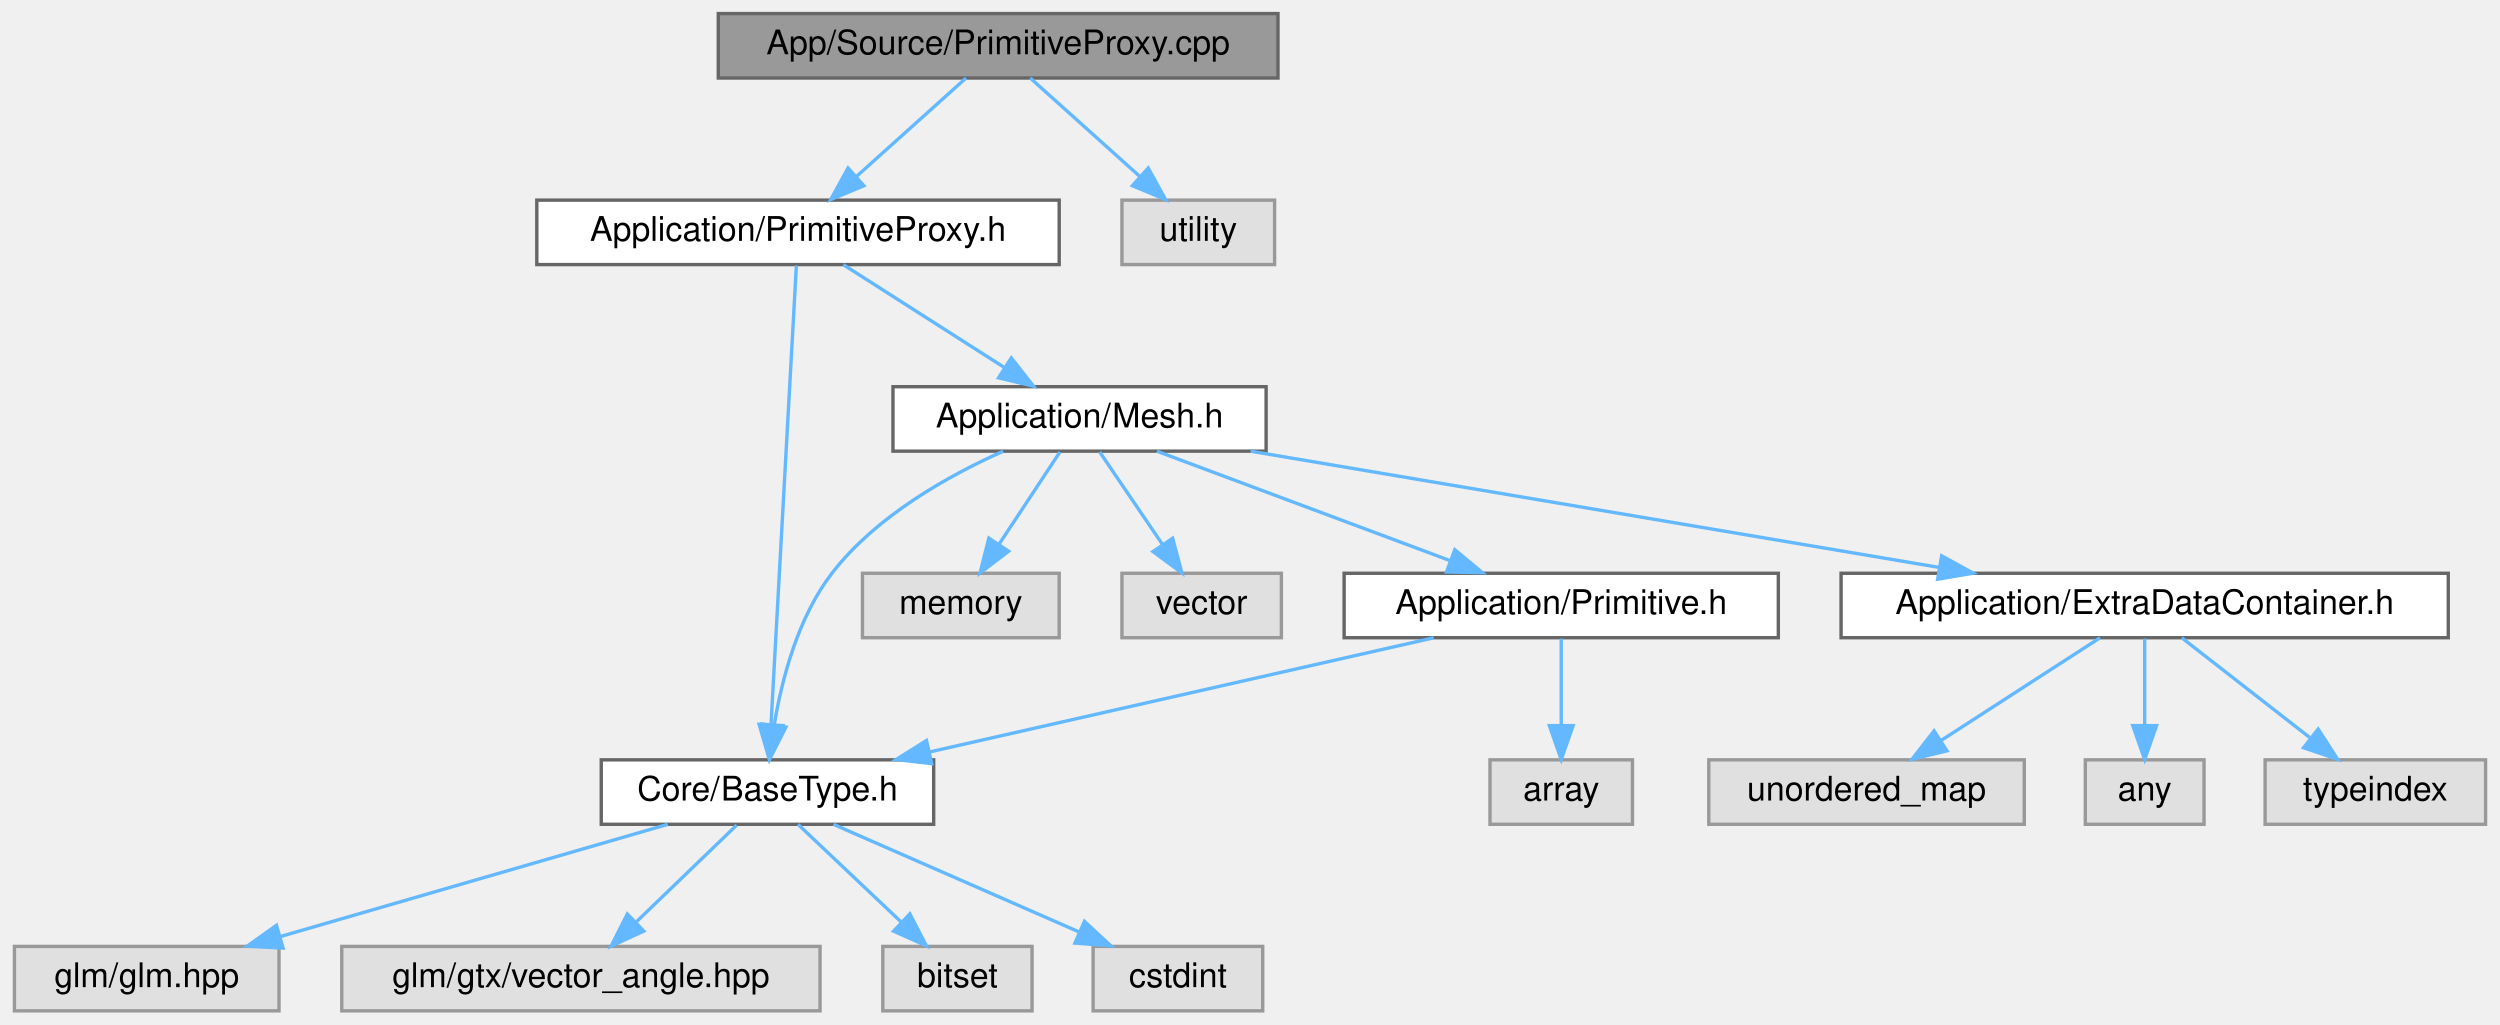
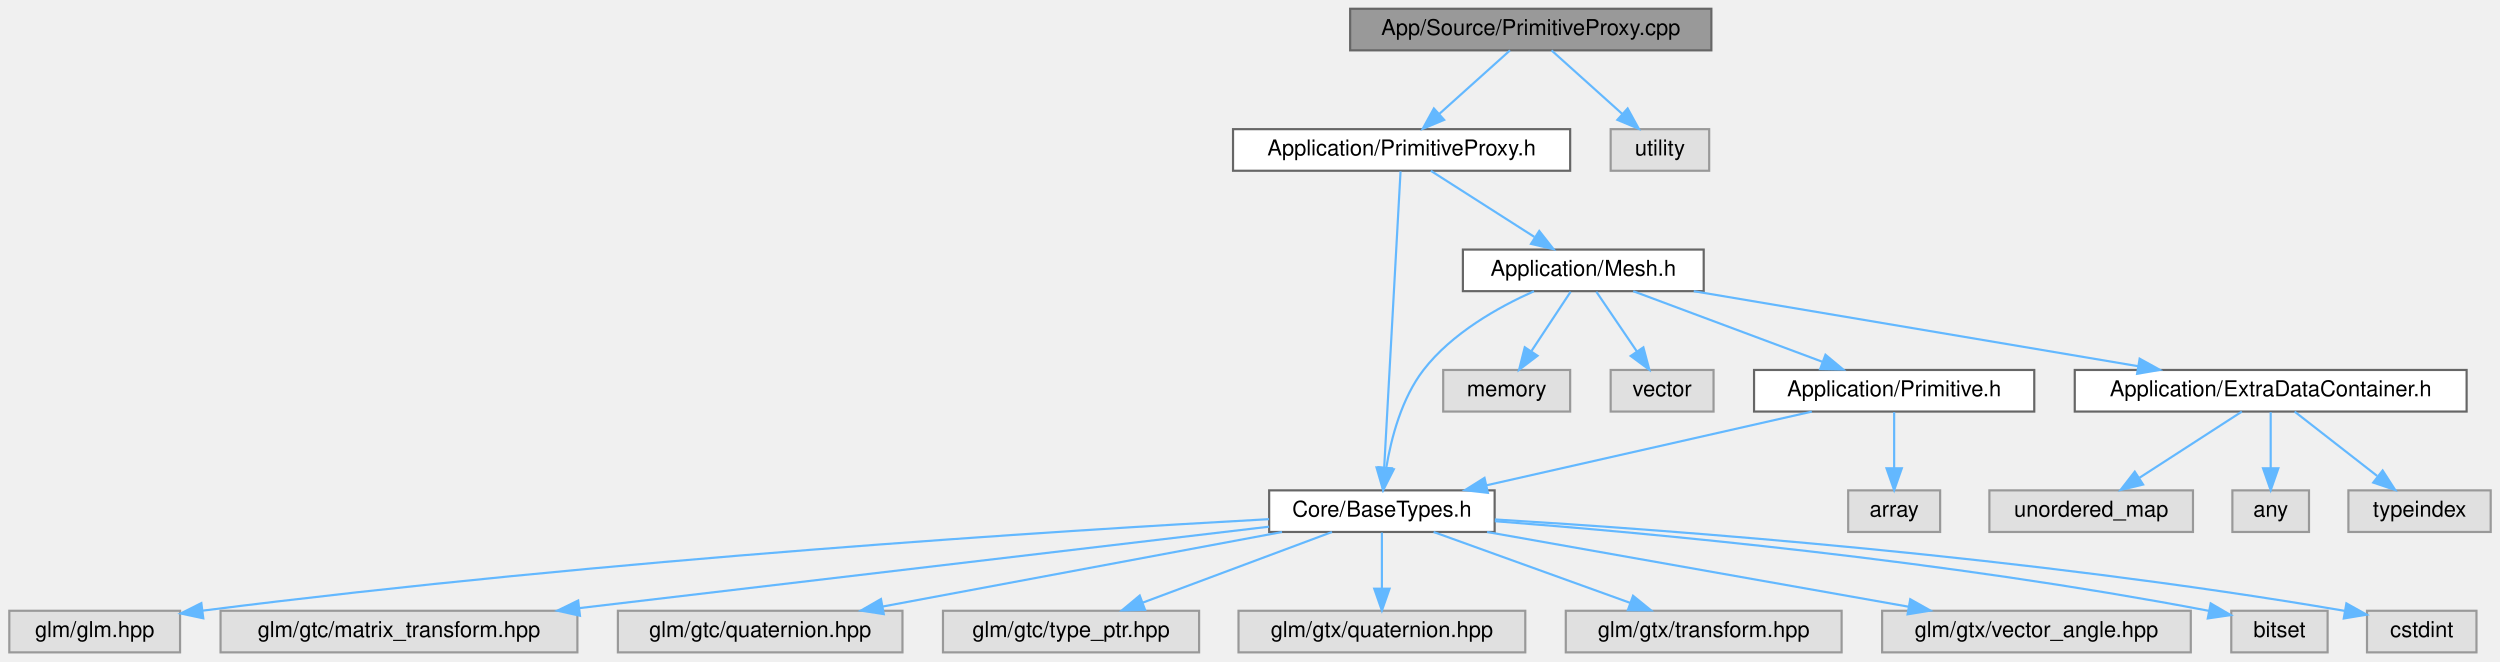
- <svg xmlns="http://www.w3.org/2000/svg" xmlns:xlink="http://www.w3.org/1999/xlink" width="737pt" height="302pt" viewBox="0.00 0.00 736.50 302.00">
+ <svg xmlns="http://www.w3.org/2000/svg" xmlns:xlink="http://www.w3.org/1999/xlink" width="1142pt" height="302pt" viewBox="0.00 0.00 1141.50 302.00">
  <g id="graph0" class="graph" transform="scale(1 1) rotate(0) translate(4 298)">
    <g id="Node000001" class="node">
      <g id="a_Node000001">
        <a xlink:title=" ">
-           <polygon fill="#999999" stroke="#666666" points="372.5,-294 207.5,-294 207.5,-275 372.5,-275 372.5,-294" />
-           <text text-anchor="middle" x="290" y="-282" font-family="Helvetica,sans-Serif" font-size="10.00">App/Source/PrimitiveProxy.cpp</text>
+           <polygon fill="#999999" stroke="#666666" points="777.5,-294 612.5,-294 612.5,-275 777.5,-275 777.5,-294" />
+           <text text-anchor="middle" x="695" y="-282" font-family="Helvetica,sans-Serif" font-size="10.00">App/Source/PrimitiveProxy.cpp</text>
        </a>
      </g>
    </g>
    <g id="Node000002" class="node">
      <g id="a_Node000002">
        <a xlink:href="PrimitiveProxy_8h.html" target="_top" xlink:title=" ">
-           <polygon fill="white" stroke="#666666" points="308,-239 154,-239 154,-220 308,-220 308,-239" />
-           <text text-anchor="middle" x="231" y="-227" font-family="Helvetica,sans-Serif" font-size="10.00">Application/PrimitiveProxy.h</text>
+           <polygon fill="white" stroke="#666666" points="713,-239 559,-239 559,-220 713,-220 713,-239" />
+           <text text-anchor="middle" x="636" y="-227" font-family="Helvetica,sans-Serif" font-size="10.00">Application/PrimitiveProxy.h</text>
        </a>
      </g>
    </g>
    <g id="edge1_Node000001_Node000002" class="edge">
      <g id="a_edge1_Node000001_Node000002">
        <a xlink:title=" ">
-           <path fill="none" stroke="#63b8ff" d="M280.52,-274.98C271.8,-267.15 258.66,-255.34 248.1,-245.86" />
-           <polygon fill="#63b8ff" stroke="#63b8ff" points="250.43,-243.25 240.65,-239.17 245.75,-248.46 250.43,-243.25" />
-         </a>
-       </g>
-     </g>
-     <g id="Node000017" class="node">
-       <g id="a_Node000017">
-         <a xlink:title=" ">
-           <polygon fill="#e0e0e0" stroke="#999999" points="371.5,-239 326.5,-239 326.5,-220 371.5,-220 371.5,-239" />
-           <text text-anchor="middle" x="349" y="-227" font-family="Helvetica,sans-Serif" font-size="10.00">utility</text>
-         </a>
-       </g>
-     </g>
-     <g id="edge18_Node000001_Node000017" class="edge">
-       <g id="a_edge18_Node000001_Node000017">
-         <a xlink:title=" ">
-           <path fill="none" stroke="#63b8ff" d="M299.48,-274.98C308.2,-267.15 321.34,-255.34 331.9,-245.86" />
-           <polygon fill="#63b8ff" stroke="#63b8ff" points="334.25,-248.46 339.35,-239.17 329.57,-243.25 334.25,-248.46" />
+           <path fill="none" stroke="#63b8ff" d="M685.52,-274.98C676.8,-267.15 663.66,-255.34 653.1,-245.86" />
+           <polygon fill="#63b8ff" stroke="#63b8ff" points="655.43,-243.25 645.65,-239.17 650.75,-248.46 655.43,-243.25" />
+         </a>
+       </g>
+     </g>
+     <g id="Node000022" class="node">
+       <g id="a_Node000022">
+         <a xlink:title=" ">
+           <polygon fill="#e0e0e0" stroke="#999999" points="776.5,-239 731.5,-239 731.5,-220 776.5,-220 776.5,-239" />
+           <text text-anchor="middle" x="754" y="-227" font-family="Helvetica,sans-Serif" font-size="10.00">utility</text>
+         </a>
+       </g>
+     </g>
+     <g id="edge23_Node000001_Node000022" class="edge">
+       <g id="a_edge23_Node000001_Node000022">
+         <a xlink:title=" ">
+           <path fill="none" stroke="#63b8ff" d="M704.48,-274.98C713.2,-267.15 726.34,-255.34 736.9,-245.86" />
+           <polygon fill="#63b8ff" stroke="#63b8ff" points="739.25,-248.46 744.35,-239.17 734.57,-243.25 739.25,-248.46" />
        </a>
      </g>
    </g>
    <g id="Node000003" class="node">
      <g id="a_Node000003">
        <a xlink:href="Mesh_8h.html" target="_top" xlink:title=" ">
-           <polygon fill="white" stroke="#666666" points="369,-184 259,-184 259,-165 369,-165 369,-184" />
-           <text text-anchor="middle" x="314" y="-172" font-family="Helvetica,sans-Serif" font-size="10.00">Application/Mesh.h</text>
+           <polygon fill="white" stroke="#666666" points="774,-184 664,-184 664,-165 774,-165 774,-184" />
+           <text text-anchor="middle" x="719" y="-172" font-family="Helvetica,sans-Serif" font-size="10.00">Application/Mesh.h</text>
        </a>
      </g>
    </g>
    <g id="edge2_Node000002_Node000003" class="edge">
      <g id="a_edge2_Node000002_Node000003">
        <a xlink:title=" ">
-           <path fill="none" stroke="#63b8ff" d="M244.34,-219.98C257.09,-211.84 276.55,-199.41 291.67,-189.76" />
-           <polygon fill="#63b8ff" stroke="#63b8ff" points="293.88,-192.5 300.42,-184.17 290.11,-186.6 293.88,-192.5" />
+           <path fill="none" stroke="#63b8ff" d="M649.34,-219.98C662.09,-211.84 681.55,-199.41 696.67,-189.76" />
+           <polygon fill="#63b8ff" stroke="#63b8ff" points="698.88,-192.5 705.42,-184.17 695.11,-186.6 698.88,-192.5" />
        </a>
      </g>
    </g>
    <g id="Node000009" class="node">
      <g id="a_Node000009">
-         <a xlink:href="BaseType_8h.html" target="_top" xlink:title=" ">
-           <polygon fill="white" stroke="#666666" points="271,-74 173,-74 173,-55 271,-55 271,-74" />
-           <text text-anchor="middle" x="222" y="-62" font-family="Helvetica,sans-Serif" font-size="10.00">Core/BaseType.h</text>
-         </a>
-       </g>
-     </g>
-     <g id="edge17_Node000002_Node000009" class="edge">
-       <g id="a_edge17_Node000002_Node000009">
-         <a xlink:title=" ">
-           <path fill="none" stroke="#63b8ff" d="M230.52,-219.74C229.11,-194.31 225.01,-120.08 223.06,-84.69" />
-           <polygon fill="#63b8ff" stroke="#63b8ff" points="226.53,-84.1 222.49,-74.31 219.54,-84.48 226.53,-84.1" />
+         <a xlink:href="BaseTypes_8h.html" target="_top" xlink:title=" ">
+           <polygon fill="white" stroke="#666666" points="678.5,-74 575.5,-74 575.5,-55 678.5,-55 678.5,-74" />
+           <text text-anchor="middle" x="627" y="-62" font-family="Helvetica,sans-Serif" font-size="10.00">Core/BaseTypes.h</text>
+         </a>
+       </g>
+     </g>
+     <g id="edge22_Node000002_Node000009" class="edge">
+       <g id="a_edge22_Node000002_Node000009">
+         <a xlink:title=" ">
+           <path fill="none" stroke="#63b8ff" d="M635.52,-219.74C634.11,-194.31 630.01,-120.08 628.06,-84.69" />
+           <polygon fill="#63b8ff" stroke="#63b8ff" points="631.53,-84.1 627.49,-74.31 624.54,-84.48 631.53,-84.1" />
        </a>
      </g>
    </g>
    <g id="Node000004" class="node">
      <g id="a_Node000004">
        <a xlink:href="ExtraDataContainer_8h.html" target="_top" xlink:title=" ">
-           <polygon fill="white" stroke="#666666" points="717.5,-129 538.5,-129 538.5,-110 717.5,-110 717.5,-129" />
-           <text text-anchor="middle" x="628" y="-117" font-family="Helvetica,sans-Serif" font-size="10.00">Application/ExtraDataContainer.h</text>
+           <polygon fill="white" stroke="#666666" points="1122.5,-129 943.5,-129 943.5,-110 1122.5,-110 1122.5,-129" />
+           <text text-anchor="middle" x="1033" y="-117" font-family="Helvetica,sans-Serif" font-size="10.00">Application/ExtraDataContainer.h</text>
        </a>
      </g>
    </g>
    <g id="edge3_Node000003_Node000004" class="edge">
      <g id="a_edge3_Node000003_Node000004">
        <a xlink:title=" ">
-           <path fill="none" stroke="#63b8ff" d="M364.45,-164.98C419.76,-155.65 508.47,-140.67 567.48,-130.71" />
-           <polygon fill="#63b8ff" stroke="#63b8ff" points="568.14,-134.15 577.42,-129.04 566.97,-127.25 568.14,-134.15" />
+           <path fill="none" stroke="#63b8ff" d="M769.45,-164.98C824.76,-155.65 913.47,-140.67 972.48,-130.71" />
+           <polygon fill="#63b8ff" stroke="#63b8ff" points="973.14,-134.15 982.42,-129.04 971.97,-127.25 973.14,-134.15" />
        </a>
      </g>
    </g>
    <g id="Node000008" class="node">
      <g id="a_Node000008">
        <a xlink:href="Primitive_8h.html" target="_top" xlink:title=" ">
-           <polygon fill="white" stroke="#666666" points="520,-129 392,-129 392,-110 520,-110 520,-129" />
-           <text text-anchor="middle" x="456" y="-117" font-family="Helvetica,sans-Serif" font-size="10.00">Application/Primitive.h</text>
+           <polygon fill="white" stroke="#666666" points="925,-129 797,-129 797,-110 925,-110 925,-129" />
+           <text text-anchor="middle" x="861" y="-117" font-family="Helvetica,sans-Serif" font-size="10.00">Application/Primitive.h</text>
        </a>
      </g>
    </g>
    <g id="edge7_Node000003_Node000008" class="edge">
      <g id="a_edge7_Node000003_Node000008">
        <a xlink:title=" ">
-           <path fill="none" stroke="#63b8ff" d="M336.81,-164.98C360.17,-156.27 396.7,-142.63 423.17,-132.75" />
-           <polygon fill="#63b8ff" stroke="#63b8ff" points="424.63,-135.95 432.77,-129.17 422.18,-129.39 424.63,-135.95" />
-         </a>
-       </g>
-     </g>
-     <g id="edge14_Node000003_Node000009" class="edge">
-       <g id="a_edge14_Node000003_Node000009">
-         <a xlink:title=" ">
-           <path fill="none" stroke="#63b8ff" d="M291.46,-164.97C275.22,-157.72 253.96,-145.81 241,-129 231.01,-116.04 226.25,-97.89 224,-84.31" />
-           <polygon fill="#63b8ff" stroke="#63b8ff" points="227.44,-83.64 222.64,-74.19 220.5,-84.57 227.44,-83.64" />
+           <path fill="none" stroke="#63b8ff" d="M741.81,-164.98C765.17,-156.27 801.7,-142.63 828.17,-132.75" />
+           <polygon fill="#63b8ff" stroke="#63b8ff" points="829.63,-135.95 837.77,-129.17 827.18,-129.39 829.63,-135.95" />
+         </a>
+       </g>
+     </g>
+     <g id="edge19_Node000003_Node000009" class="edge">
+       <g id="a_edge19_Node000003_Node000009">
+         <a xlink:title=" ">
+           <path fill="none" stroke="#63b8ff" d="M696.46,-164.97C680.22,-157.72 658.96,-145.81 646,-129 636.01,-116.04 631.25,-97.89 629,-84.31" />
+           <polygon fill="#63b8ff" stroke="#63b8ff" points="632.44,-83.64 627.64,-74.19 625.5,-84.57 632.44,-83.64" />
+         </a>
+       </g>
+     </g>
+     <g id="Node000020" class="node">
+       <g id="a_Node000020">
+         <a xlink:title=" ">
+           <polygon fill="#e0e0e0" stroke="#999999" points="713,-129 655,-129 655,-110 713,-110 713,-129" />
+           <text text-anchor="middle" x="684" y="-117" font-family="Helvetica,sans-Serif" font-size="10.00">memory</text>
+         </a>
+       </g>
+     </g>
+     <g id="edge20_Node000003_Node000020" class="edge">
+       <g id="a_edge20_Node000003_Node000020">
+         <a xlink:title=" ">
+           <path fill="none" stroke="#63b8ff" d="M713.22,-164.75C708.38,-157.42 701.32,-146.73 695.36,-137.7" />
+           <polygon fill="#63b8ff" stroke="#63b8ff" points="698.1,-135.5 689.67,-129.09 692.26,-139.36 698.1,-135.5" />
+         </a>
+       </g>
+     </g>
+     <g id="Node000021" class="node">
+       <g id="a_Node000021">
+         <a xlink:title=" ">
+           <polygon fill="#e0e0e0" stroke="#999999" points="778.5,-129 731.5,-129 731.5,-110 778.5,-110 778.5,-129" />
+           <text text-anchor="middle" x="755" y="-117" font-family="Helvetica,sans-Serif" font-size="10.00">vector</text>
+         </a>
+       </g>
+     </g>
+     <g id="edge21_Node000003_Node000021" class="edge">
+       <g id="a_edge21_Node000003_Node000021">
+         <a xlink:title=" ">
+           <path fill="none" stroke="#63b8ff" d="M724.94,-164.75C729.98,-157.34 737.34,-146.5 743.51,-137.41" />
+           <polygon fill="#63b8ff" stroke="#63b8ff" points="746.44,-139.33 749.17,-129.09 740.65,-135.39 746.44,-139.33" />
+         </a>
+       </g>
+     </g>
+     <g id="Node000005" class="node">
+       <g id="a_Node000005">
+         <a xlink:title=" ">
+           <polygon fill="#e0e0e0" stroke="#999999" points="1050.5,-74 1015.5,-74 1015.5,-55 1050.5,-55 1050.5,-74" />
+           <text text-anchor="middle" x="1033" y="-62" font-family="Helvetica,sans-Serif" font-size="10.00">any</text>
+         </a>
+       </g>
+     </g>
+     <g id="edge4_Node000004_Node000005" class="edge">
+       <g id="a_edge4_Node000004_Node000005">
+         <a xlink:title=" ">
+           <path fill="none" stroke="#63b8ff" d="M1033,-109.75C1033,-102.8 1033,-92.85 1033,-84.13" />
+           <polygon fill="#63b8ff" stroke="#63b8ff" points="1036.5,-84.09 1033,-74.09 1029.5,-84.09 1036.5,-84.09" />
+         </a>
+       </g>
+     </g>
+     <g id="Node000006" class="node">
+       <g id="a_Node000006">
+         <a xlink:title=" ">
+           <polygon fill="#e0e0e0" stroke="#999999" points="1133.5,-74 1068.5,-74 1068.5,-55 1133.5,-55 1133.5,-74" />
+           <text text-anchor="middle" x="1101" y="-62" font-family="Helvetica,sans-Serif" font-size="10.00">typeindex</text>
+         </a>
+       </g>
+     </g>
+     <g id="edge5_Node000004_Node000006" class="edge">
+       <g id="a_edge5_Node000004_Node000006">
+         <a xlink:title=" ">
+           <path fill="none" stroke="#63b8ff" d="M1043.93,-109.98C1054.08,-102.07 1069.42,-90.11 1081.65,-80.58" />
+           <polygon fill="#63b8ff" stroke="#63b8ff" points="1084.14,-83.08 1089.88,-74.17 1079.84,-77.56 1084.14,-83.08" />
+         </a>
+       </g>
+     </g>
+     <g id="Node000007" class="node">
+       <g id="a_Node000007">
+         <a xlink:title=" ">
+           <polygon fill="#e0e0e0" stroke="#999999" points="997.5,-74 904.5,-74 904.5,-55 997.5,-55 997.5,-74" />
+           <text text-anchor="middle" x="951" y="-62" font-family="Helvetica,sans-Serif" font-size="10.00">unordered_map</text>
+         </a>
+       </g>
+     </g>
+     <g id="edge6_Node000004_Node000007" class="edge">
+       <g id="a_edge6_Node000004_Node000007">
+         <a xlink:title=" ">
+           <path fill="none" stroke="#63b8ff" d="M1019.83,-109.98C1007.23,-101.84 988,-89.41 973.06,-79.76" />
+           <polygon fill="#63b8ff" stroke="#63b8ff" points="974.71,-76.66 964.41,-74.17 970.91,-82.54 974.71,-76.66" />
+         </a>
+       </g>
+     </g>
+     <g id="edge8_Node000008_Node000009" class="edge">
+       <g id="a_edge8_Node000008_Node000009">
+         <a xlink:title=" ">
+           <path fill="none" stroke="#63b8ff" d="M823.4,-109.98C783.01,-100.84 718.72,-86.27 674.77,-76.32" />
+           <polygon fill="#63b8ff" stroke="#63b8ff" points="675.42,-72.88 664.89,-74.08 673.87,-79.7 675.42,-72.88" />
+         </a>
+       </g>
+     </g>
+     <g id="Node000019" class="node">
+       <g id="a_Node000019">
+         <a xlink:title=" ">
+           <polygon fill="#e0e0e0" stroke="#999999" points="882,-74 840,-74 840,-55 882,-55 882,-74" />
+           <text text-anchor="middle" x="861" y="-62" font-family="Helvetica,sans-Serif" font-size="10.00">array</text>
+         </a>
+       </g>
+     </g>
+     <g id="edge18_Node000008_Node000019" class="edge">
+       <g id="a_edge18_Node000008_Node000019">
+         <a xlink:title=" ">
+           <path fill="none" stroke="#63b8ff" d="M861,-109.75C861,-102.8 861,-92.85 861,-84.13" />
+           <polygon fill="#63b8ff" stroke="#63b8ff" points="864.5,-84.09 861,-74.09 857.5,-84.09 864.5,-84.09" />
+         </a>
+       </g>
+     </g>
+     <g id="Node000010" class="node">
+       <g id="a_Node000010">
+         <a xlink:title=" ">
+           <polygon fill="#e0e0e0" stroke="#999999" points="78,-19 0,-19 0,0 78,0 78,-19" />
+           <text text-anchor="middle" x="39" y="-7" font-family="Helvetica,sans-Serif" font-size="10.00">glm/glm.hpp</text>
+         </a>
+       </g>
+     </g>
+     <g id="edge9_Node000009_Node000010" class="edge">
+       <g id="a_edge9_Node000009_Node000010">
+         <a xlink:title=" ">
+           <path fill="none" stroke="#63b8ff" d="M575.46,-60.85C480.93,-55.65 273.33,-42.61 88.43,-19.07" />
+           <polygon fill="#63b8ff" stroke="#63b8ff" points="88.61,-15.56 78.25,-17.76 87.72,-22.5 88.61,-15.56" />
+         </a>
+       </g>
+     </g>
+     <g id="Node000011" class="node">
+       <g id="a_Node000011">
+         <a xlink:title=" ">
+           <polygon fill="#e0e0e0" stroke="#999999" points="259.5,-19 96.5,-19 96.5,0 259.5,0 259.5,-19" />
+           <text text-anchor="middle" x="178" y="-7" font-family="Helvetica,sans-Serif" font-size="10.00">glm/gtc/matrix_transform.hpp</text>
+         </a>
+       </g>
+     </g>
+     <g id="edge10_Node000009_Node000011" class="edge">
+       <g id="a_edge10_Node000009_Node000011">
+         <a xlink:title=" ">
+           <path fill="none" stroke="#63b8ff" d="M575.49,-57.42C498.45,-48.33 352.44,-31.09 260.45,-20.23" />
+           <polygon fill="#63b8ff" stroke="#63b8ff" points="260.68,-16.73 250.33,-19.04 259.86,-23.69 260.68,-16.73" />
+         </a>
+       </g>
+     </g>
+     <g id="Node000012" class="node">
+       <g id="a_Node000012">
+         <a xlink:title=" ">
+           <polygon fill="#e0e0e0" stroke="#999999" points="408,-19 278,-19 278,0 408,0 408,-19" />
+           <text text-anchor="middle" x="343" y="-7" font-family="Helvetica,sans-Serif" font-size="10.00">glm/gtc/quaternion.hpp</text>
+         </a>
+       </g>
+     </g>
+     <g id="edge11_Node000009_Node000012" class="edge">
+       <g id="a_edge11_Node000009_Node000012">
+         <a xlink:title=" ">
+           <path fill="none" stroke="#63b8ff" d="M581.37,-54.98C531.73,-45.72 452.34,-30.9 398.97,-20.94" />
+           <polygon fill="#63b8ff" stroke="#63b8ff" points="399.46,-17.48 388.99,-19.08 398.18,-24.36 399.46,-17.48" />
+         </a>
+       </g>
+     </g>
+     <g id="Node000013" class="node">
+       <g id="a_Node000013">
+         <a xlink:title=" ">
+           <polygon fill="#e0e0e0" stroke="#999999" points="543.5,-19 426.5,-19 426.5,0 543.5,0 543.5,-19" />
+           <text text-anchor="middle" x="485" y="-7" font-family="Helvetica,sans-Serif" font-size="10.00">glm/gtc/type_ptr.hpp</text>
+         </a>
+       </g>
+     </g>
+     <g id="edge12_Node000009_Node000013" class="edge">
+       <g id="a_edge12_Node000009_Node000013">
+         <a xlink:title=" ">
+           <path fill="none" stroke="#63b8ff" d="M604.19,-54.98C580.83,-46.27 544.3,-32.63 517.83,-22.75" />
+           <polygon fill="#63b8ff" stroke="#63b8ff" points="518.82,-19.39 508.23,-19.17 516.37,-25.95 518.82,-19.39" />
+         </a>
+       </g>
+     </g>
+     <g id="Node000014" class="node">
+       <g id="a_Node000014">
+         <a xlink:title=" ">
+           <polygon fill="#e0e0e0" stroke="#999999" points="692.5,-19 561.5,-19 561.5,0 692.5,0 692.5,-19" />
+           <text text-anchor="middle" x="627" y="-7" font-family="Helvetica,sans-Serif" font-size="10.00">glm/gtx/quaternion.hpp</text>
+         </a>
+       </g>
+     </g>
+     <g id="edge13_Node000009_Node000014" class="edge">
+       <g id="a_edge13_Node000009_Node000014">
+         <a xlink:title=" ">
+           <path fill="none" stroke="#63b8ff" d="M627,-54.75C627,-47.8 627,-37.85 627,-29.13" />
+           <polygon fill="#63b8ff" stroke="#63b8ff" points="630.5,-29.09 627,-19.09 623.5,-29.09 630.5,-29.09" />
        </a>
      </g>
    </g>
    <g id="Node000015" class="node">
      <g id="a_Node000015">
        <a xlink:title=" ">
-           <polygon fill="#e0e0e0" stroke="#999999" points="308,-129 250,-129 250,-110 308,-110 308,-129" />
-           <text text-anchor="middle" x="279" y="-117" font-family="Helvetica,sans-Serif" font-size="10.00">memory</text>
-         </a>
-       </g>
-     </g>
-     <g id="edge15_Node000003_Node000015" class="edge">
-       <g id="a_edge15_Node000003_Node000015">
-         <a xlink:title=" ">
-           <path fill="none" stroke="#63b8ff" d="M308.22,-164.75C303.38,-157.42 296.32,-146.73 290.36,-137.7" />
-           <polygon fill="#63b8ff" stroke="#63b8ff" points="293.1,-135.5 284.67,-129.09 287.26,-139.36 293.1,-135.5" />
+           <polygon fill="#e0e0e0" stroke="#999999" points="837,-19 711,-19 711,0 837,0 837,-19" />
+           <text text-anchor="middle" x="774" y="-7" font-family="Helvetica,sans-Serif" font-size="10.00">glm/gtx/transform.hpp</text>
+         </a>
+       </g>
+     </g>
+     <g id="edge14_Node000009_Node000015" class="edge">
+       <g id="a_edge14_Node000009_Node000015">
+         <a xlink:title=" ">
+           <path fill="none" stroke="#63b8ff" d="M650.62,-54.98C674.9,-46.23 712.95,-32.51 740.37,-22.62" />
+           <polygon fill="#63b8ff" stroke="#63b8ff" points="741.73,-25.85 749.95,-19.17 739.36,-19.27 741.73,-25.85" />
        </a>
      </g>
    </g>
    <g id="Node000016" class="node">
      <g id="a_Node000016">
        <a xlink:title=" ">
-           <polygon fill="#e0e0e0" stroke="#999999" points="373.5,-129 326.5,-129 326.5,-110 373.5,-110 373.5,-129" />
-           <text text-anchor="middle" x="350" y="-117" font-family="Helvetica,sans-Serif" font-size="10.00">vector</text>
-         </a>
-       </g>
-     </g>
-     <g id="edge16_Node000003_Node000016" class="edge">
-       <g id="a_edge16_Node000003_Node000016">
-         <a xlink:title=" ">
-           <path fill="none" stroke="#63b8ff" d="M319.94,-164.75C324.98,-157.34 332.34,-146.5 338.51,-137.41" />
-           <polygon fill="#63b8ff" stroke="#63b8ff" points="341.44,-139.33 344.17,-129.09 335.65,-135.39 341.44,-139.33" />
-         </a>
-       </g>
-     </g>
-     <g id="Node000005" class="node">
-       <g id="a_Node000005">
-         <a xlink:title=" ">
-           <polygon fill="#e0e0e0" stroke="#999999" points="645.5,-74 610.5,-74 610.5,-55 645.5,-55 645.5,-74" />
-           <text text-anchor="middle" x="628" y="-62" font-family="Helvetica,sans-Serif" font-size="10.00">any</text>
-         </a>
-       </g>
-     </g>
-     <g id="edge4_Node000004_Node000005" class="edge">
-       <g id="a_edge4_Node000004_Node000005">
-         <a xlink:title=" ">
-           <path fill="none" stroke="#63b8ff" d="M628,-109.75C628,-102.8 628,-92.85 628,-84.13" />
-           <polygon fill="#63b8ff" stroke="#63b8ff" points="631.5,-84.09 628,-74.09 624.5,-84.09 631.5,-84.09" />
-         </a>
-       </g>
-     </g>
-     <g id="Node000006" class="node">
-       <g id="a_Node000006">
-         <a xlink:title=" ">
-           <polygon fill="#e0e0e0" stroke="#999999" points="728.5,-74 663.5,-74 663.5,-55 728.5,-55 728.5,-74" />
-           <text text-anchor="middle" x="696" y="-62" font-family="Helvetica,sans-Serif" font-size="10.00">typeindex</text>
-         </a>
-       </g>
-     </g>
-     <g id="edge5_Node000004_Node000006" class="edge">
-       <g id="a_edge5_Node000004_Node000006">
-         <a xlink:title=" ">
-           <path fill="none" stroke="#63b8ff" d="M638.93,-109.98C649.08,-102.07 664.42,-90.11 676.65,-80.58" />
-           <polygon fill="#63b8ff" stroke="#63b8ff" points="679.14,-83.08 684.88,-74.17 674.84,-77.56 679.14,-83.08" />
-         </a>
-       </g>
-     </g>
-     <g id="Node000007" class="node">
-       <g id="a_Node000007">
-         <a xlink:title=" ">
-           <polygon fill="#e0e0e0" stroke="#999999" points="592.5,-74 499.5,-74 499.5,-55 592.5,-55 592.5,-74" />
-           <text text-anchor="middle" x="546" y="-62" font-family="Helvetica,sans-Serif" font-size="10.00">unordered_map</text>
-         </a>
-       </g>
-     </g>
-     <g id="edge6_Node000004_Node000007" class="edge">
-       <g id="a_edge6_Node000004_Node000007">
-         <a xlink:title=" ">
-           <path fill="none" stroke="#63b8ff" d="M614.83,-109.98C602.23,-101.84 583,-89.41 568.06,-79.76" />
-           <polygon fill="#63b8ff" stroke="#63b8ff" points="569.71,-76.66 559.41,-74.17 565.91,-82.54 569.71,-76.66" />
-         </a>
-       </g>
-     </g>
-     <g id="edge8_Node000008_Node000009" class="edge">
-       <g id="a_edge8_Node000008_Node000009">
-         <a xlink:title=" ">
-           <path fill="none" stroke="#63b8ff" d="M418.4,-109.98C378.01,-100.84 313.72,-86.27 269.77,-76.32" />
-           <polygon fill="#63b8ff" stroke="#63b8ff" points="270.42,-72.88 259.89,-74.08 268.87,-79.7 270.42,-72.88" />
-         </a>
-       </g>
-     </g>
-     <g id="Node000014" class="node">
-       <g id="a_Node000014">
-         <a xlink:title=" ">
-           <polygon fill="#e0e0e0" stroke="#999999" points="477,-74 435,-74 435,-55 477,-55 477,-74" />
-           <text text-anchor="middle" x="456" y="-62" font-family="Helvetica,sans-Serif" font-size="10.00">array</text>
-         </a>
-       </g>
-     </g>
-     <g id="edge13_Node000008_Node000014" class="edge">
-       <g id="a_edge13_Node000008_Node000014">
-         <a xlink:title=" ">
-           <path fill="none" stroke="#63b8ff" d="M456,-109.75C456,-102.8 456,-92.85 456,-84.13" />
-           <polygon fill="#63b8ff" stroke="#63b8ff" points="459.5,-84.09 456,-74.09 452.5,-84.09 459.5,-84.09" />
-         </a>
-       </g>
-     </g>
-     <g id="Node000010" class="node">
-       <g id="a_Node000010">
-         <a xlink:title=" ">
-           <polygon fill="#e0e0e0" stroke="#999999" points="78,-19 0,-19 0,0 78,0 78,-19" />
-           <text text-anchor="middle" x="39" y="-7" font-family="Helvetica,sans-Serif" font-size="10.00">glm/glm.hpp</text>
-         </a>
-       </g>
-     </g>
-     <g id="edge9_Node000009_Node000010" class="edge">
-       <g id="a_edge9_Node000009_Node000010">
-         <a xlink:title=" ">
-           <path fill="none" stroke="#63b8ff" d="M192.6,-54.98C161.61,-46.01 112.62,-31.82 78.33,-21.89" />
-           <polygon fill="#63b8ff" stroke="#63b8ff" points="79.21,-18.5 68.63,-19.08 77.26,-25.23 79.21,-18.5" />
-         </a>
-       </g>
-     </g>
-     <g id="Node000011" class="node">
-       <g id="a_Node000011">
-         <a xlink:title=" ">
-           <polygon fill="#e0e0e0" stroke="#999999" points="237.5,-19 96.5,-19 96.5,0 237.5,0 237.5,-19" />
-           <text text-anchor="middle" x="167" y="-7" font-family="Helvetica,sans-Serif" font-size="10.00">glm/gtx/vector_angle.hpp</text>
-         </a>
-       </g>
-     </g>
-     <g id="edge10_Node000009_Node000011" class="edge">
-       <g id="a_edge10_Node000009_Node000011">
-         <a xlink:title=" ">
-           <path fill="none" stroke="#63b8ff" d="M212.92,-54.75C204.91,-47.03 193.04,-35.6 183.38,-26.28" />
-           <polygon fill="#63b8ff" stroke="#63b8ff" points="185.54,-23.51 175.91,-19.09 180.69,-28.55 185.54,-23.51" />
-         </a>
-       </g>
-     </g>
-     <g id="Node000012" class="node">
-       <g id="a_Node000012">
-         <a xlink:title=" ">
-           <polygon fill="#e0e0e0" stroke="#999999" points="300,-19 256,-19 256,0 300,0 300,-19" />
-           <text text-anchor="middle" x="278" y="-7" font-family="Helvetica,sans-Serif" font-size="10.00">bitset</text>
-         </a>
-       </g>
-     </g>
-     <g id="edge11_Node000009_Node000012" class="edge">
-       <g id="a_edge11_Node000009_Node000012">
-         <a xlink:title=" ">
-           <path fill="none" stroke="#63b8ff" d="M231,-54.98C239.19,-47.23 251.51,-35.58 261.47,-26.14" />
-           <polygon fill="#63b8ff" stroke="#63b8ff" points="263.98,-28.59 268.84,-19.17 259.17,-23.5 263.98,-28.59" />
-         </a>
-       </g>
-     </g>
-     <g id="Node000013" class="node">
-       <g id="a_Node000013">
-         <a xlink:title=" ">
-           <polygon fill="#e0e0e0" stroke="#999999" points="368,-19 318,-19 318,0 368,0 368,-19" />
-           <text text-anchor="middle" x="343" y="-7" font-family="Helvetica,sans-Serif" font-size="10.00">cstdint</text>
-         </a>
-       </g>
-     </g>
-     <g id="edge12_Node000009_Node000013" class="edge">
-       <g id="a_edge12_Node000009_Node000013">
-         <a xlink:title=" ">
-           <path fill="none" stroke="#63b8ff" d="M241.44,-54.98C260.99,-46.42 291.38,-33.11 313.82,-23.28" />
-           <polygon fill="#63b8ff" stroke="#63b8ff" points="315.45,-26.39 323.21,-19.17 312.64,-19.98 315.45,-26.39" />
+           <polygon fill="#e0e0e0" stroke="#999999" points="996.5,-19 855.5,-19 855.5,0 996.5,0 996.5,-19" />
+           <text text-anchor="middle" x="926" y="-7" font-family="Helvetica,sans-Serif" font-size="10.00">glm/gtx/vector_angle.hpp</text>
+         </a>
+       </g>
+     </g>
+     <g id="edge15_Node000009_Node000016" class="edge">
+       <g id="a_edge15_Node000009_Node000016">
+         <a xlink:title=" ">
+           <path fill="none" stroke="#63b8ff" d="M675.04,-54.98C727.41,-45.7 811.24,-30.84 867.43,-20.88" />
+           <polygon fill="#63b8ff" stroke="#63b8ff" points="868.35,-24.27 877.58,-19.08 867.13,-17.38 868.35,-24.27" />
+         </a>
+       </g>
+     </g>
+     <g id="Node000017" class="node">
+       <g id="a_Node000017">
+         <a xlink:title=" ">
+           <polygon fill="#e0e0e0" stroke="#999999" points="1059,-19 1015,-19 1015,0 1059,0 1059,-19" />
+           <text text-anchor="middle" x="1037" y="-7" font-family="Helvetica,sans-Serif" font-size="10.00">bitset</text>
+         </a>
+       </g>
+     </g>
+     <g id="edge16_Node000009_Node000017" class="edge">
+       <g id="a_edge16_Node000009_Node000017">
+         <a xlink:title=" ">
+           <path fill="none" stroke="#63b8ff" d="M678.57,-59.92C749.91,-54.43 882.84,-42.23 1004.86,-18.95" />
+           <polygon fill="#63b8ff" stroke="#63b8ff" points="1005.59,-22.37 1014.74,-17.03 1004.26,-15.5 1005.59,-22.37" />
+         </a>
+       </g>
+     </g>
+     <g id="Node000018" class="node">
+       <g id="a_Node000018">
+         <a xlink:title=" ">
+           <polygon fill="#e0e0e0" stroke="#999999" points="1127,-19 1077,-19 1077,0 1127,0 1127,-19" />
+           <text text-anchor="middle" x="1102" y="-7" font-family="Helvetica,sans-Serif" font-size="10.00">cstdint</text>
+         </a>
+       </g>
+     </g>
+     <g id="edge17_Node000009_Node000018" class="edge">
+       <g id="a_edge17_Node000009_Node000018">
+         <a xlink:title=" ">
+           <path fill="none" stroke="#63b8ff" d="M678.59,-60.72C759.41,-55.83 920.87,-43.93 1066.8,-18.96" />
+           <polygon fill="#63b8ff" stroke="#63b8ff" points="1067.58,-22.38 1076.84,-17.22 1066.38,-15.48 1067.58,-22.38" />
        </a>
      </g>
    </g>
  </g>
</svg>
